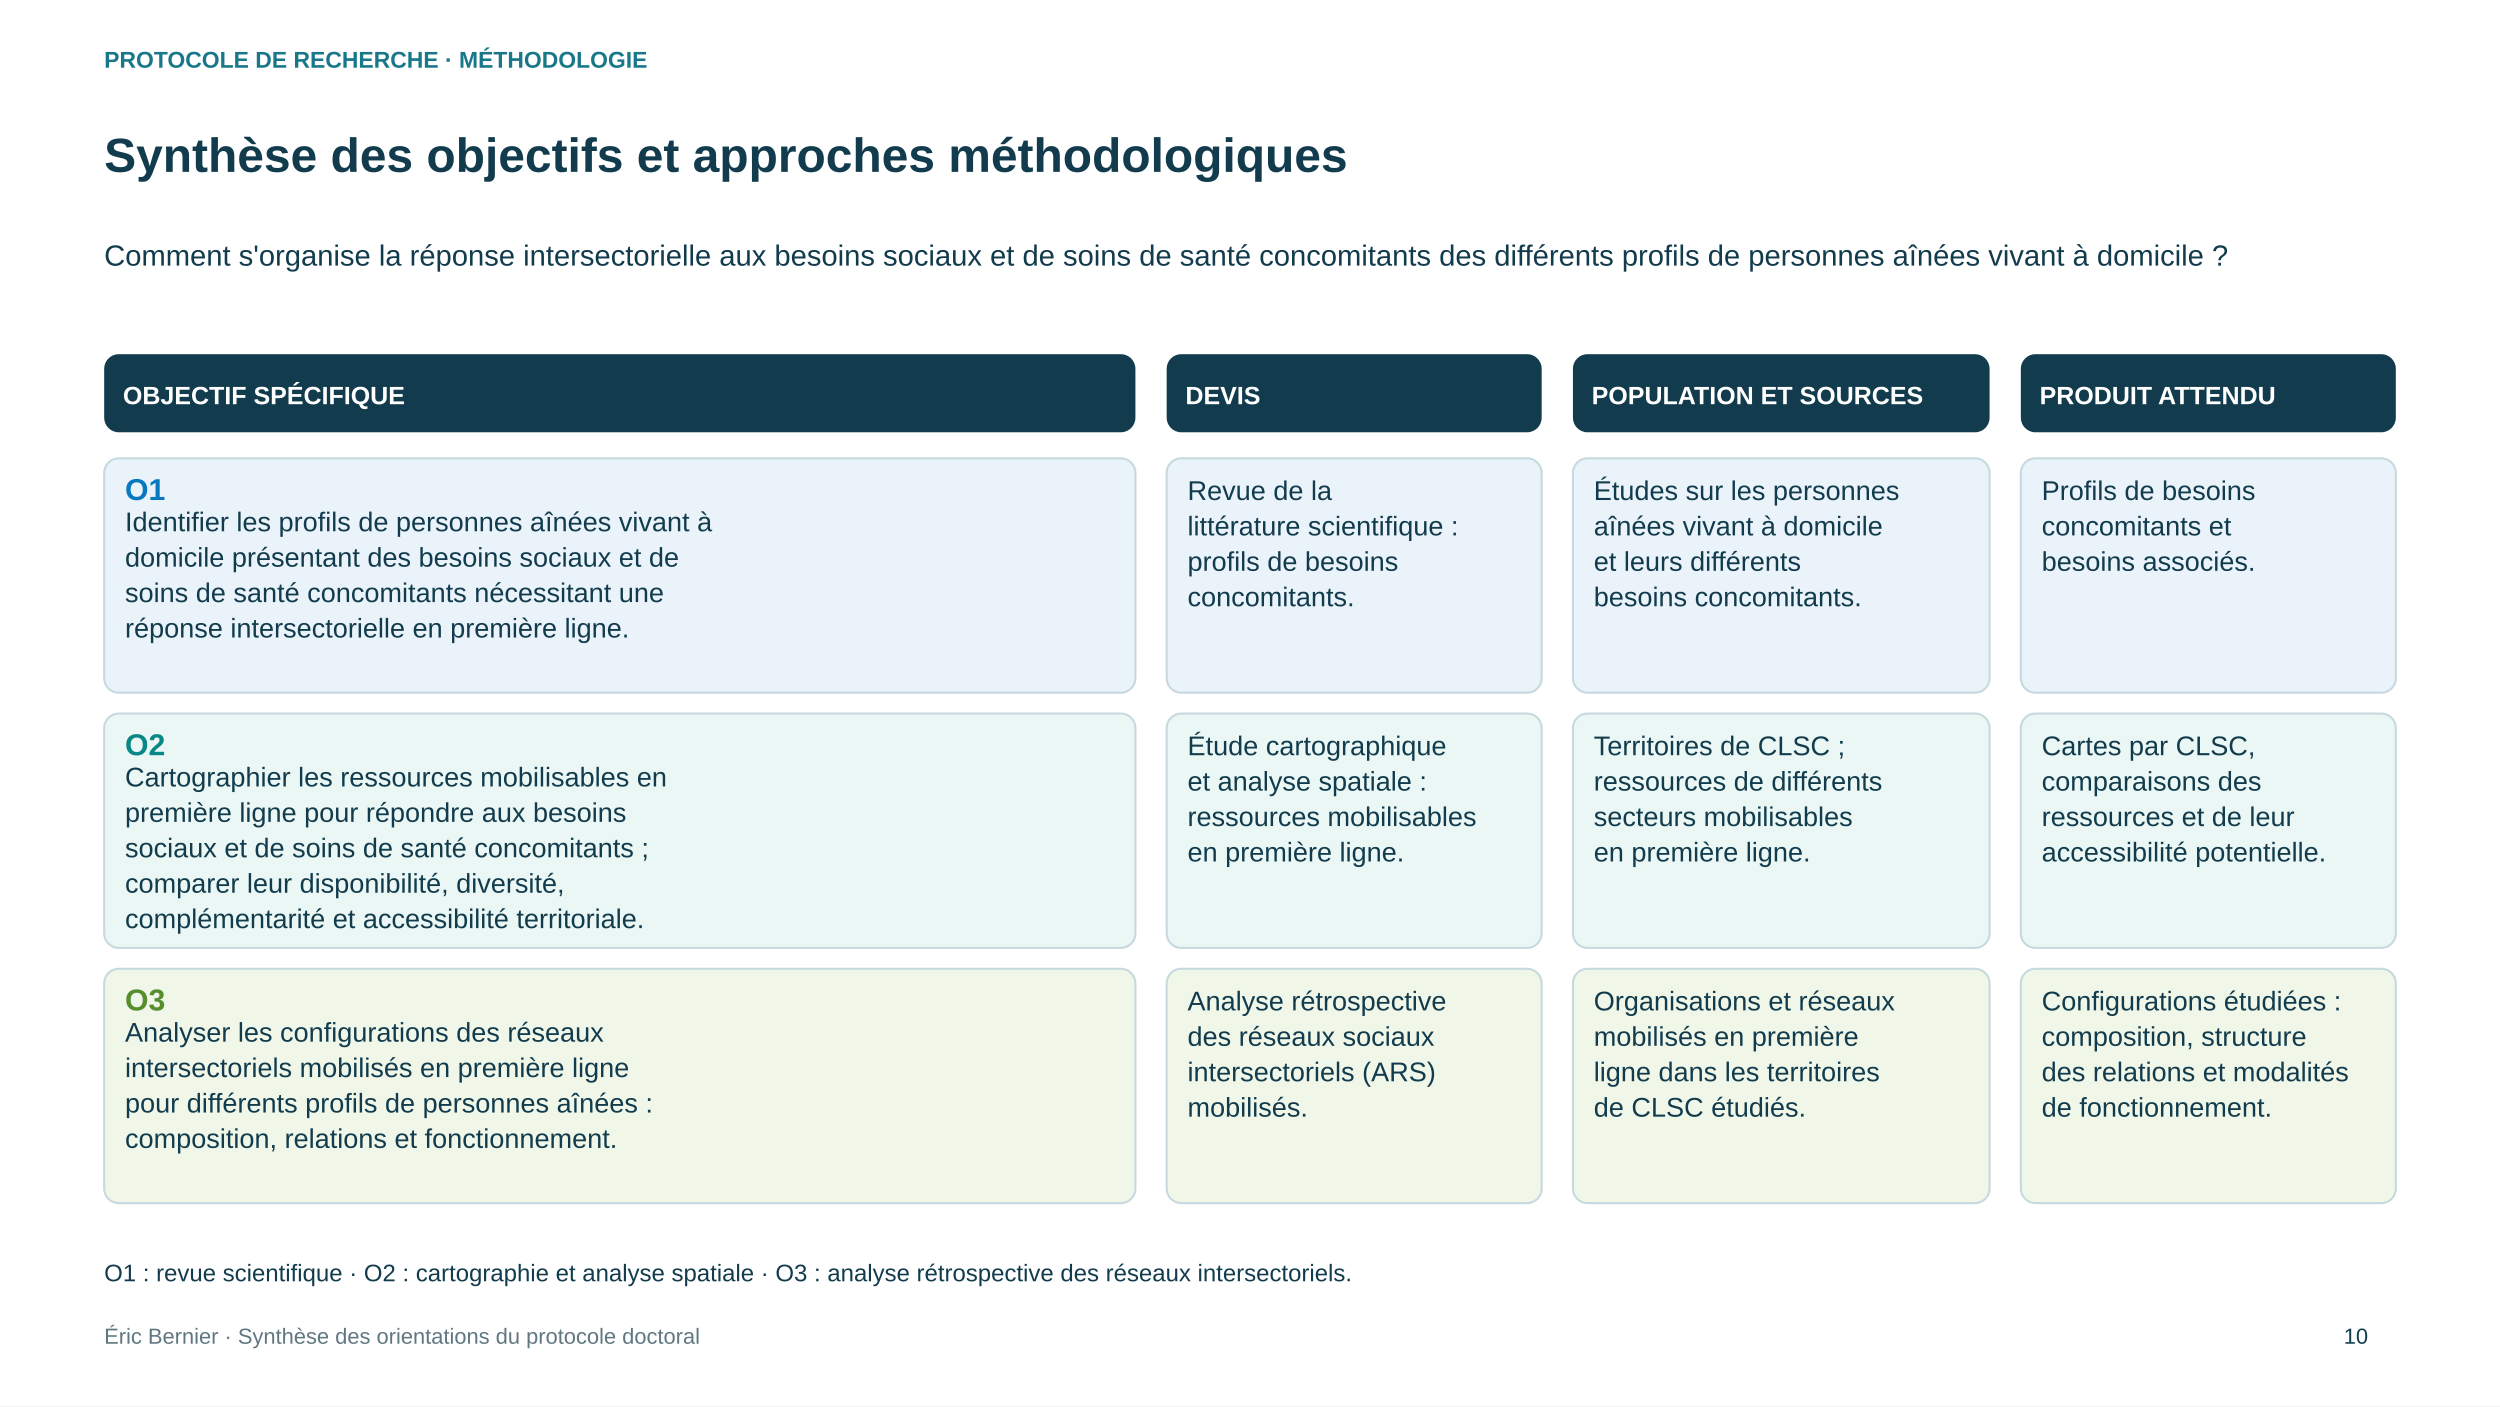
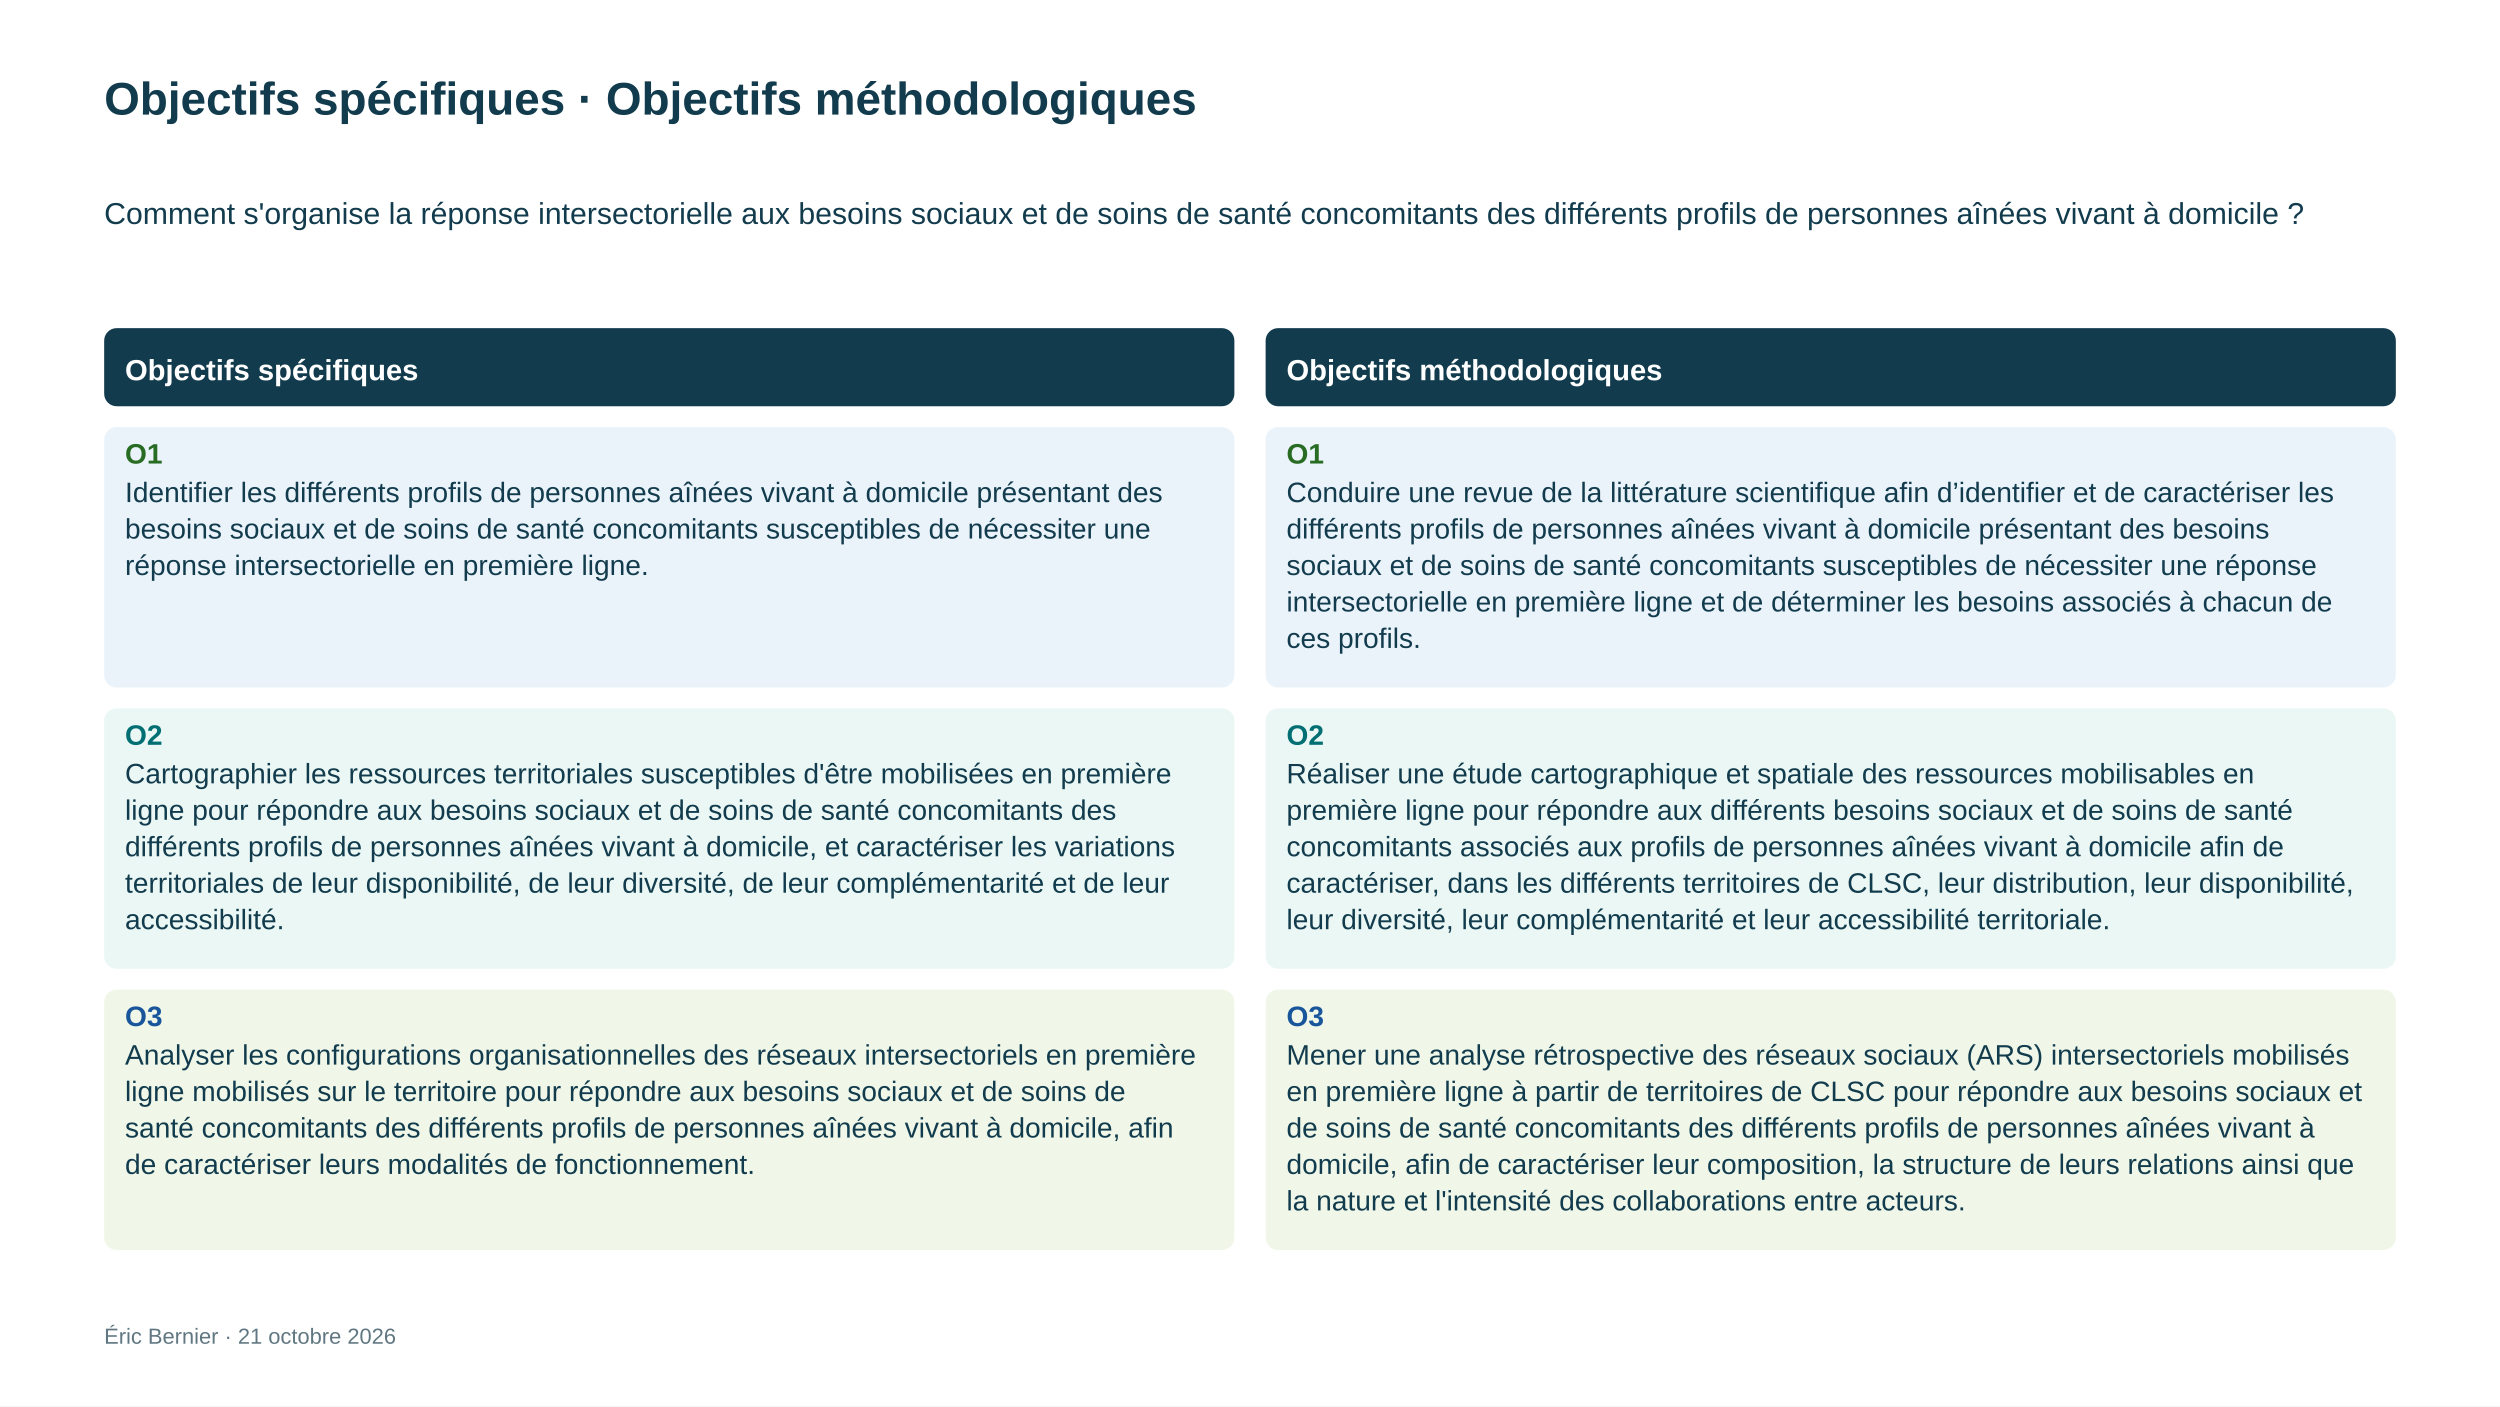
- <svg xmlns="http://www.w3.org/2000/svg" viewBox="0 0 2400 1350" role="img" aria-label="Synthèse des objectifs et approches méthodologiques">
-   <rect width="2400" height="1350" fill="white" />
-   <text fill="#18788a" font-family="Arial, sans-serif" font-size="22" font-weight="700">
-     <tspan x="100" y="65">PROTOCOLE DE RECHERCHE · MÉTHODOLOGIE</tspan>
+ <svg xmlns="http://www.w3.org/2000/svg" viewBox="0 0 2400 1350" role="img" aria-label="Objectifs spécifiques · Objectifs méthodologiques">
+   <rect x="0" y="0" width="2400" height="1350" rx="0" fill="white" />
+   <text font-family="Arial, sans-serif" font-size="44" font-weight="700" fill="#123c4d">
+     <tspan x="100" y="110">Objectifs spécifiques · Objectifs méthodologiques</tspan>
  </text>
-   <text fill="#123c4d" font-family="Arial, sans-serif" font-size="46" font-weight="700">
-     <tspan x="100" y="165">Synthèse des objectifs et approches méthodologiques</tspan>
+   <text font-family="Arial, sans-serif" font-size="29" font-weight="400" fill="#123c4d">
+     <tspan x="100" y="215">Comment s'organise la réponse intersectorielle aux besoins sociaux et de soins de santé concomitants des différents profils de personnes aînées vivant à domicile ?</tspan>
  </text>
-   <text fill="#607781" font-family="Arial, sans-serif" font-size="21" font-weight="400">
-     <tspan x="100" y="1290">Éric Bernier · Synthèse des orientations du protocole doctoral</tspan>
+   <rect x="100" y="315" width="1085" height="75" rx="12" fill="#123c4d" />
+   <text font-family="Arial, sans-serif" font-size="28" font-weight="700" fill="white">
+     <tspan x="120" y="365">Objectifs spécifiques</tspan>
  </text>
-   <text fill="#123c4d" font-family="Arial, sans-serif" font-size="21" font-weight="400">
-     <tspan x="2250" y="1290">10</tspan>
+   <rect x="1215" y="315" width="1085" height="75" rx="12" fill="#123c4d" />
+   <text font-family="Arial, sans-serif" font-size="28" font-weight="700" fill="white">
+     <tspan x="1235" y="365">Objectifs méthodologiques</tspan>
  </text>
-   <text fill="#123c4d" font-family="Arial, sans-serif" font-size="28" font-weight="400">
-     <tspan x="100" y="255">Comment s'organise la réponse intersectorielle aux besoins sociaux et de soins de santé concomitants des différents profils de personnes aînées vivant à domicile ?</tspan>
+   <rect x="100" y="410" width="1085" height="250" rx="12" fill="#eaf3fa" />
+   <text font-family="Arial, sans-serif" font-size="27" font-weight="700" fill="#286c23">
+     <tspan x="120" y="445">O1</tspan>
  </text>
-   <rect x="100" y="340" width="990" height="75" rx="14" fill="#123c4d" stroke="none" stroke-width="2" />
-   <text fill="#fff" font-family="Arial, sans-serif" font-size="24" font-weight="700">
-     <tspan x="118" y="388">OBJECTIF SPÉCIFIQUE</tspan>
+   <text font-family="Arial, sans-serif" font-size="27" font-weight="400" fill="#123c4d">
+     <tspan x="120" y="482">Identifier les différents profils de personnes aînées vivant à domicile présentant des</tspan>
+     <tspan x="120" y="517">besoins sociaux et de soins de santé concomitants susceptibles de nécessiter une</tspan>
+     <tspan x="120" y="552">réponse intersectorielle en première ligne.</tspan>
  </text>
-   <rect x="1120" y="340" width="360" height="75" rx="14" fill="#123c4d" stroke="none" stroke-width="2" />
-   <text fill="#fff" font-family="Arial, sans-serif" font-size="24" font-weight="700">
-     <tspan x="1138" y="388">DEVIS</tspan>
+   <rect x="1215" y="410" width="1085" height="250" rx="12" fill="#eaf3fa" />
+   <text font-family="Arial, sans-serif" font-size="27" font-weight="700" fill="#286c23">
+     <tspan x="1235" y="445">O1</tspan>
  </text>
-   <rect x="1510" y="340" width="400" height="75" rx="14" fill="#123c4d" stroke="none" stroke-width="2" />
-   <text fill="#fff" font-family="Arial, sans-serif" font-size="24" font-weight="700">
-     <tspan x="1528" y="388">POPULATION ET SOURCES</tspan>
+   <text font-family="Arial, sans-serif" font-size="27" font-weight="400" fill="#123c4d">
+     <tspan x="1235" y="482">Conduire une revue de la littérature scientifique afin d’identifier et de caractériser les</tspan>
+     <tspan x="1235" y="517">différents profils de personnes aînées vivant à domicile présentant des besoins</tspan>
+     <tspan x="1235" y="552">sociaux et de soins de santé concomitants susceptibles de nécessiter une réponse</tspan>
+     <tspan x="1235" y="587">intersectorielle en première ligne et de déterminer les besoins associés à chacun de</tspan>
+     <tspan x="1235" y="622">ces profils.</tspan>
  </text>
-   <rect x="1940" y="340" width="360" height="75" rx="14" fill="#123c4d" stroke="none" stroke-width="2" />
-   <text fill="#fff" font-family="Arial, sans-serif" font-size="24" font-weight="700">
-     <tspan x="1958" y="388">PRODUIT ATTENDU</tspan>
+   <rect x="100" y="680" width="1085" height="250" rx="12" fill="#eaf7f4" />
+   <text font-family="Arial, sans-serif" font-size="27" font-weight="700" fill="#006e72">
+     <tspan x="120" y="715">O2</tspan>
  </text>
-   <rect x="100" y="440" width="990" height="225" rx="14" fill="#eaf3fa" stroke="#c6d9df" stroke-width="2" />
-   <rect x="1120" y="440" width="360" height="225" rx="14" fill="#eaf3fa" stroke="#c6d9df" stroke-width="2" />
-   <rect x="1510" y="440" width="400" height="225" rx="14" fill="#eaf3fa" stroke="#c6d9df" stroke-width="2" />
-   <rect x="1940" y="440" width="360" height="225" rx="14" fill="#eaf3fa" stroke="#c6d9df" stroke-width="2" />
-   <text fill="#0879be" font-family="Arial, sans-serif" font-size="29" font-weight="700">
-     <tspan x="120" y="480">O1</tspan>
+   <text font-family="Arial, sans-serif" font-size="27" font-weight="400" fill="#123c4d">
+     <tspan x="120" y="752">Cartographier les ressources territoriales susceptibles d'être mobilisées en première</tspan>
+     <tspan x="120" y="787">ligne pour répondre aux besoins sociaux et de soins de santé concomitants des</tspan>
+     <tspan x="120" y="822">différents profils de personnes aînées vivant à domicile, et caractériser les variations</tspan>
+     <tspan x="120" y="857">territoriales de leur disponibilité, de leur diversité, de leur complémentarité et de leur</tspan>
+     <tspan x="120" y="892">accessibilité.</tspan>
  </text>
-   <text fill="#123c4d" font-family="Arial, sans-serif" font-size="26" font-weight="400">
-     <tspan x="120" y="510">Identifier les profils de personnes aînées vivant à</tspan>
-     <tspan x="120" y="544">domicile présentant des besoins sociaux et de</tspan>
-     <tspan x="120" y="578">soins de santé concomitants nécessitant une</tspan>
-     <tspan x="120" y="612">réponse intersectorielle en première ligne.</tspan>
+   <rect x="1215" y="680" width="1085" height="250" rx="12" fill="#eaf7f4" />
+   <text font-family="Arial, sans-serif" font-size="27" font-weight="700" fill="#006e72">
+     <tspan x="1235" y="715">O2</tspan>
  </text>
-   <text fill="#123c4d" font-family="Arial, sans-serif" font-size="26" font-weight="400">
-     <tspan x="1140" y="480">Revue de la</tspan>
-     <tspan x="1140" y="514">littérature scientifique :</tspan>
-     <tspan x="1140" y="548">profils de besoins</tspan>
-     <tspan x="1140" y="582">concomitants.</tspan>
+   <text font-family="Arial, sans-serif" font-size="27" font-weight="400" fill="#123c4d">
+     <tspan x="1235" y="752">Réaliser une étude cartographique et spatiale des ressources mobilisables en</tspan>
+     <tspan x="1235" y="787">première ligne pour répondre aux différents besoins sociaux et de soins de santé</tspan>
+     <tspan x="1235" y="822">concomitants associés aux profils de personnes aînées vivant à domicile afin de</tspan>
+     <tspan x="1235" y="857">caractériser, dans les différents territoires de CLSC, leur distribution, leur disponibilité,</tspan>
+     <tspan x="1235" y="892">leur diversité, leur complémentarité et leur accessibilité territoriale.</tspan>
  </text>
-   <text fill="#123c4d" font-family="Arial, sans-serif" font-size="26" font-weight="400">
-     <tspan x="1530" y="480">Études sur les personnes</tspan>
-     <tspan x="1530" y="514">aînées vivant à domicile</tspan>
-     <tspan x="1530" y="548">et leurs différents</tspan>
-     <tspan x="1530" y="582">besoins concomitants.</tspan>
+   <rect x="100" y="950" width="1085" height="250" rx="12" fill="#f0f7e9" />
+   <text font-family="Arial, sans-serif" font-size="27" font-weight="700" fill="#18559b">
+     <tspan x="120" y="985">O3</tspan>
  </text>
-   <text fill="#123c4d" font-family="Arial, sans-serif" font-size="26" font-weight="400">
-     <tspan x="1960" y="480">Profils de besoins</tspan>
-     <tspan x="1960" y="514">concomitants et</tspan>
-     <tspan x="1960" y="548">besoins associés.</tspan>
+   <text font-family="Arial, sans-serif" font-size="27" font-weight="400" fill="#123c4d">
+     <tspan x="120" y="1022">Analyser les configurations organisationnelles des réseaux intersectoriels en première</tspan>
+     <tspan x="120" y="1057">ligne mobilisés sur le territoire pour répondre aux besoins sociaux et de soins de</tspan>
+     <tspan x="120" y="1092">santé concomitants des différents profils de personnes aînées vivant à domicile, afin</tspan>
+     <tspan x="120" y="1127">de caractériser leurs modalités de fonctionnement.</tspan>
  </text>
-   <rect x="100" y="685" width="990" height="225" rx="14" fill="#eaf7f4" stroke="#c6d9df" stroke-width="2" />
-   <rect x="1120" y="685" width="360" height="225" rx="14" fill="#eaf7f4" stroke="#c6d9df" stroke-width="2" />
-   <rect x="1510" y="685" width="400" height="225" rx="14" fill="#eaf7f4" stroke="#c6d9df" stroke-width="2" />
-   <rect x="1940" y="685" width="360" height="225" rx="14" fill="#eaf7f4" stroke="#c6d9df" stroke-width="2" />
-   <text fill="#078786" font-family="Arial, sans-serif" font-size="29" font-weight="700">
-     <tspan x="120" y="725">O2</tspan>
+   <rect x="1215" y="950" width="1085" height="250" rx="12" fill="#f0f7e9" />
+   <text font-family="Arial, sans-serif" font-size="27" font-weight="700" fill="#18559b">
+     <tspan x="1235" y="985">O3</tspan>
  </text>
-   <text fill="#123c4d" font-family="Arial, sans-serif" font-size="26" font-weight="400">
-     <tspan x="120" y="755">Cartographier les ressources mobilisables en</tspan>
-     <tspan x="120" y="789">première ligne pour répondre aux besoins</tspan>
-     <tspan x="120" y="823">sociaux et de soins de santé concomitants ;</tspan>
-     <tspan x="120" y="857">comparer leur disponibilité, diversité,</tspan>
-     <tspan x="120" y="891">complémentarité et accessibilité territoriale.</tspan>
+   <text font-family="Arial, sans-serif" font-size="27" font-weight="400" fill="#123c4d">
+     <tspan x="1235" y="1022">Mener une analyse rétrospective des réseaux sociaux (ARS) intersectoriels mobilisés</tspan>
+     <tspan x="1235" y="1057">en première ligne à partir de territoires de CLSC pour répondre aux besoins sociaux et</tspan>
+     <tspan x="1235" y="1092">de soins de santé concomitants des différents profils de personnes aînées vivant à</tspan>
+     <tspan x="1235" y="1127">domicile, afin de caractériser leur composition, la structure de leurs relations ainsi que</tspan>
+     <tspan x="1235" y="1162">la nature et l'intensité des collaborations entre acteurs.</tspan>
  </text>
-   <text fill="#123c4d" font-family="Arial, sans-serif" font-size="26" font-weight="400">
-     <tspan x="1140" y="725">Étude cartographique</tspan>
-     <tspan x="1140" y="759">et analyse spatiale :</tspan>
-     <tspan x="1140" y="793">ressources mobilisables</tspan>
-     <tspan x="1140" y="827">en première ligne.</tspan>
-   </text>
-   <text fill="#123c4d" font-family="Arial, sans-serif" font-size="26" font-weight="400">
-     <tspan x="1530" y="725">Territoires de CLSC ;</tspan>
-     <tspan x="1530" y="759">ressources de différents</tspan>
-     <tspan x="1530" y="793">secteurs mobilisables</tspan>
-     <tspan x="1530" y="827">en première ligne.</tspan>
-   </text>
-   <text fill="#123c4d" font-family="Arial, sans-serif" font-size="26" font-weight="400">
-     <tspan x="1960" y="725">Cartes par CLSC,</tspan>
-     <tspan x="1960" y="759">comparaisons des</tspan>
-     <tspan x="1960" y="793">ressources et de leur</tspan>
-     <tspan x="1960" y="827">accessibilité potentielle.</tspan>
-   </text>
-   <rect x="100" y="930" width="990" height="225" rx="14" fill="#f0f7e9" stroke="#c6d9df" stroke-width="2" />
-   <rect x="1120" y="930" width="360" height="225" rx="14" fill="#f0f7e9" stroke="#c6d9df" stroke-width="2" />
-   <rect x="1510" y="930" width="400" height="225" rx="14" fill="#f0f7e9" stroke="#c6d9df" stroke-width="2" />
-   <rect x="1940" y="930" width="360" height="225" rx="14" fill="#f0f7e9" stroke="#c6d9df" stroke-width="2" />
-   <text fill="#568e2d" font-family="Arial, sans-serif" font-size="29" font-weight="700">
-     <tspan x="120" y="970">O3</tspan>
-   </text>
-   <text fill="#123c4d" font-family="Arial, sans-serif" font-size="26" font-weight="400">
-     <tspan x="120" y="1000">Analyser les configurations des réseaux</tspan>
-     <tspan x="120" y="1034">intersectoriels mobilisés en première ligne</tspan>
-     <tspan x="120" y="1068">pour différents profils de personnes aînées :</tspan>
-     <tspan x="120" y="1102">composition, relations et fonctionnement.</tspan>
-   </text>
-   <text fill="#123c4d" font-family="Arial, sans-serif" font-size="26" font-weight="400">
-     <tspan x="1140" y="970">Analyse rétrospective</tspan>
-     <tspan x="1140" y="1004">des réseaux sociaux</tspan>
-     <tspan x="1140" y="1038">intersectoriels (ARS)</tspan>
-     <tspan x="1140" y="1072">mobilisés.</tspan>
-   </text>
-   <text fill="#123c4d" font-family="Arial, sans-serif" font-size="26" font-weight="400">
-     <tspan x="1530" y="970">Organisations et réseaux</tspan>
-     <tspan x="1530" y="1004">mobilisés en première</tspan>
-     <tspan x="1530" y="1038">ligne dans les territoires</tspan>
-     <tspan x="1530" y="1072">de CLSC étudiés.</tspan>
-   </text>
-   <text fill="#123c4d" font-family="Arial, sans-serif" font-size="26" font-weight="400">
-     <tspan x="1960" y="970">Configurations étudiées :</tspan>
-     <tspan x="1960" y="1004">composition, structure</tspan>
-     <tspan x="1960" y="1038">des relations et modalités</tspan>
-     <tspan x="1960" y="1072">de fonctionnement.</tspan>
-   </text>
-   <text fill="#123c4d" font-family="Arial, sans-serif" font-size="23" font-weight="400">
-     <tspan x="100" y="1230">O1 : revue scientifique  ·  O2 : cartographie et analyse spatiale  ·  O3 : analyse rétrospective des réseaux intersectoriels.</tspan>
+   <text font-family="Arial, sans-serif" font-size="21" font-weight="400" fill="#607781">
+     <tspan x="100" y="1290">Éric Bernier · 21 octobre 2026</tspan>
  </text>
</svg>
